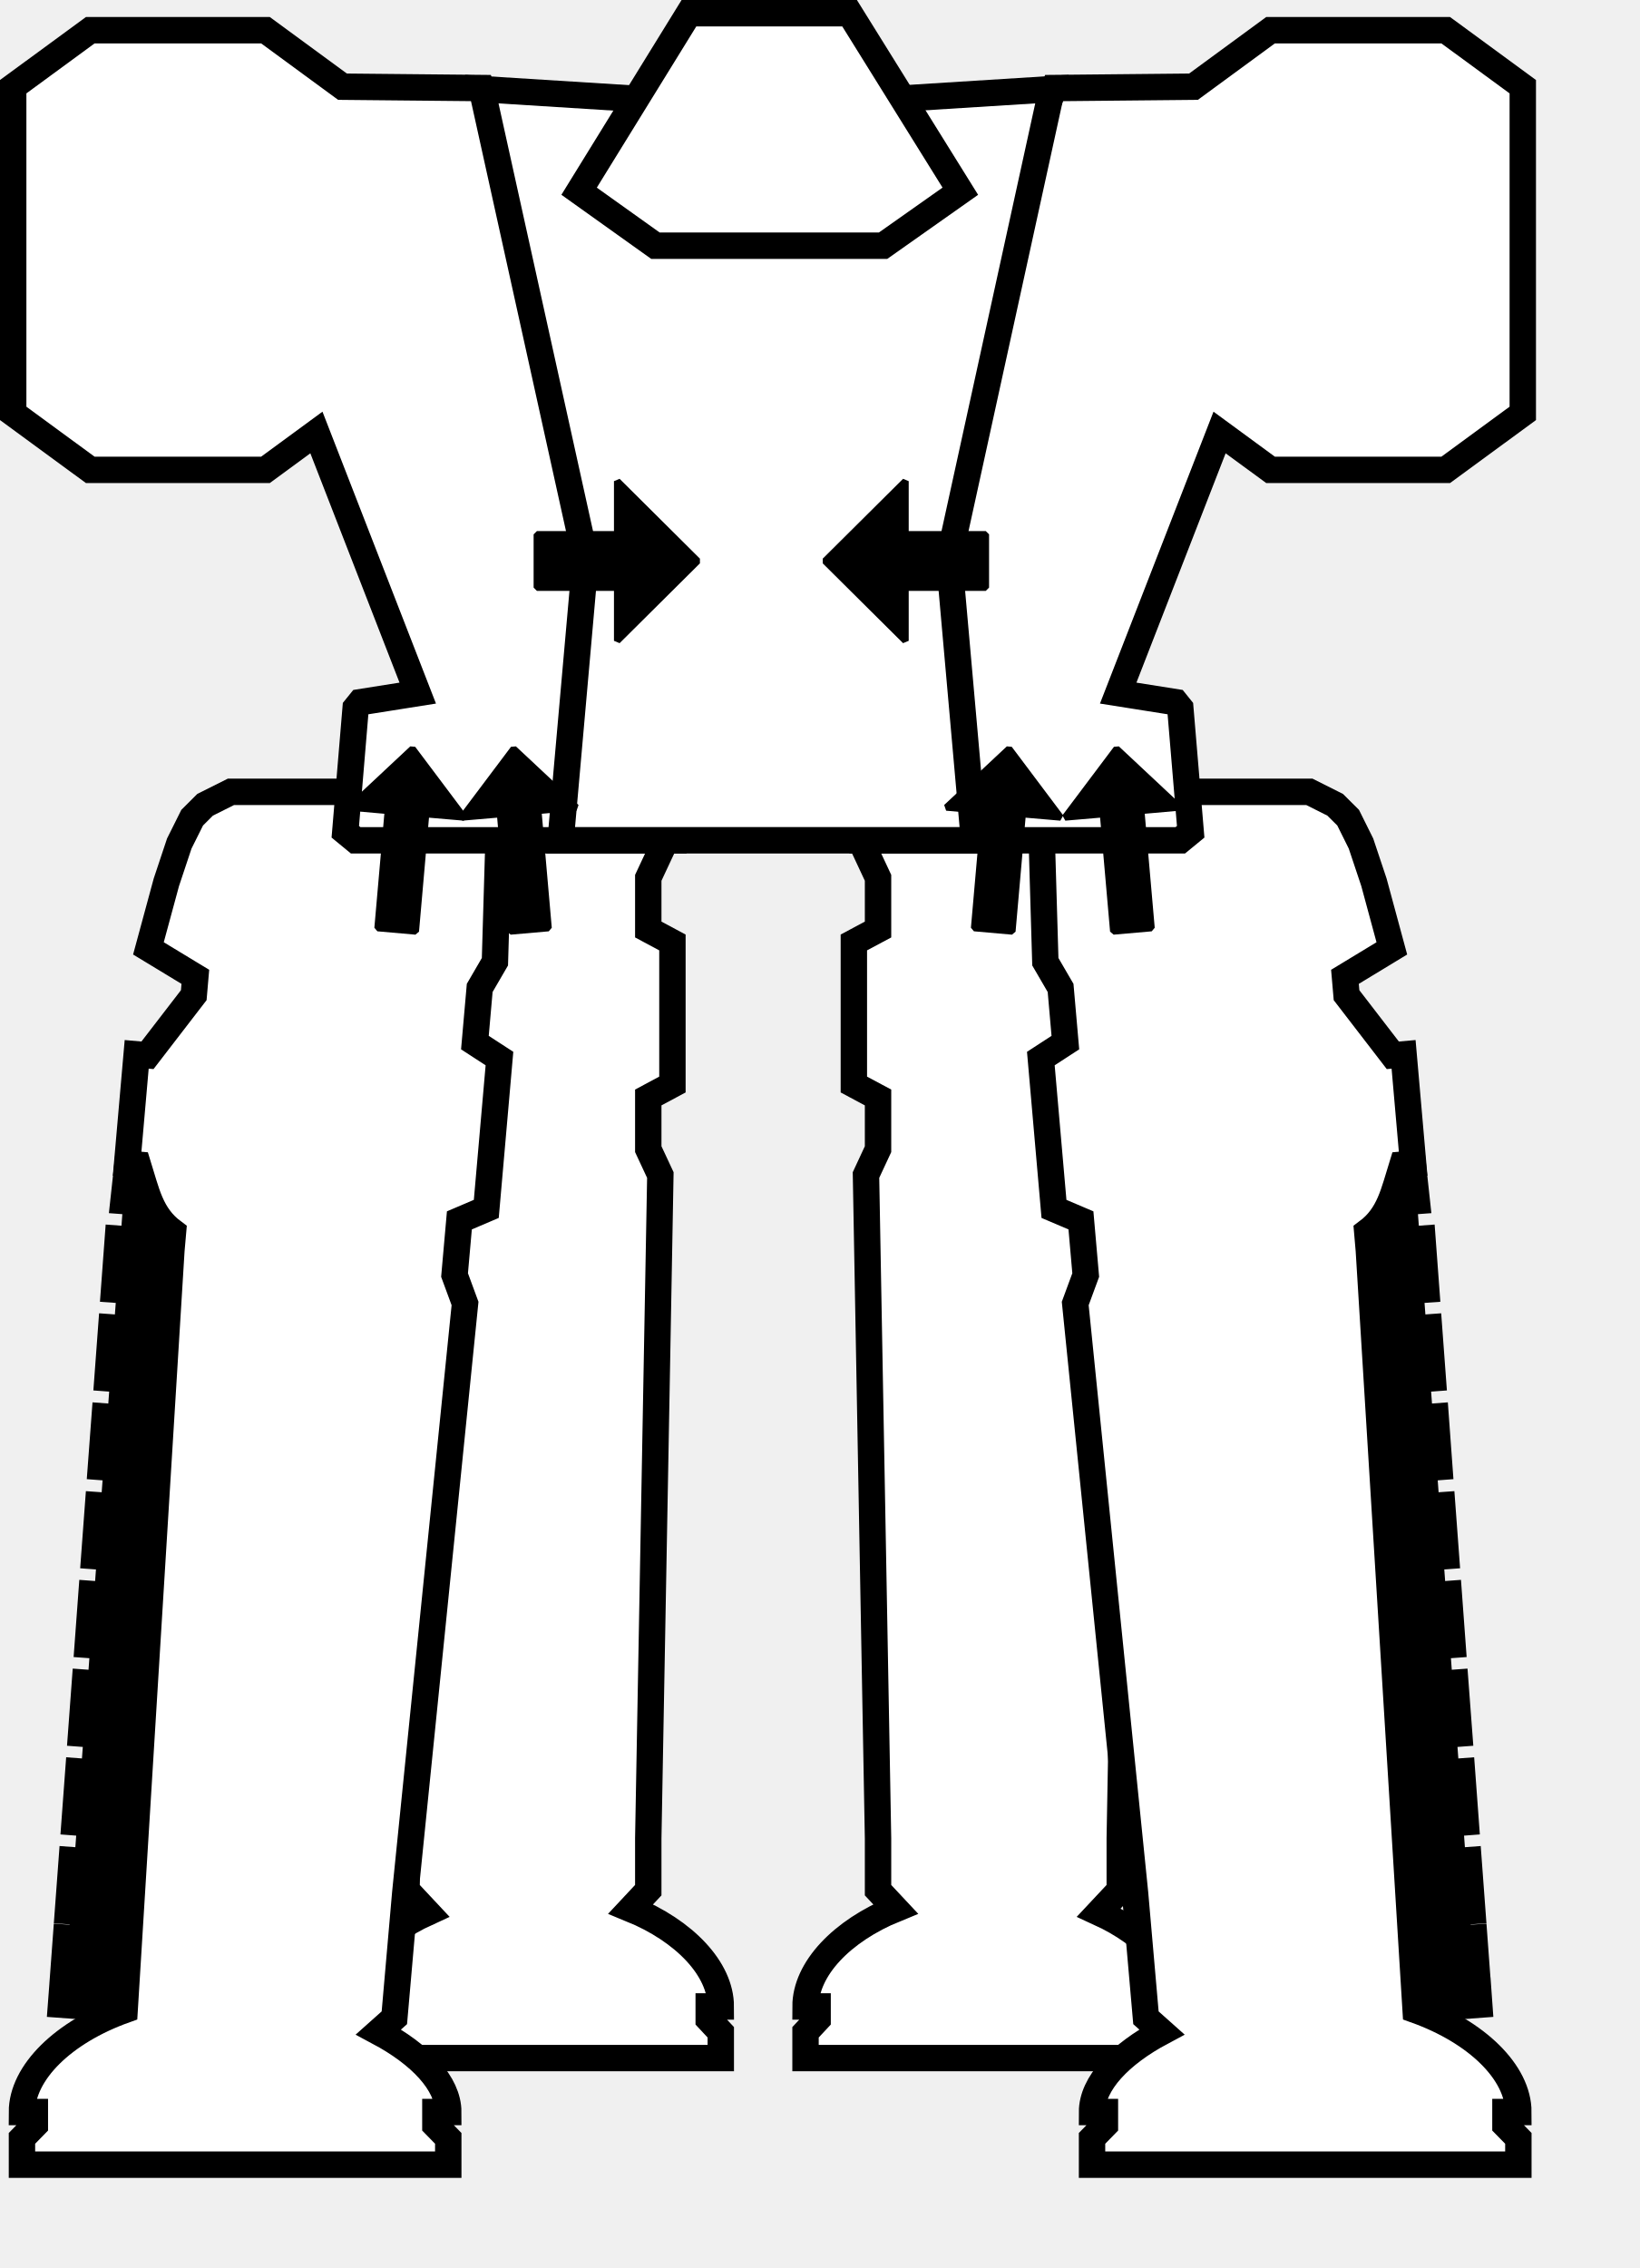
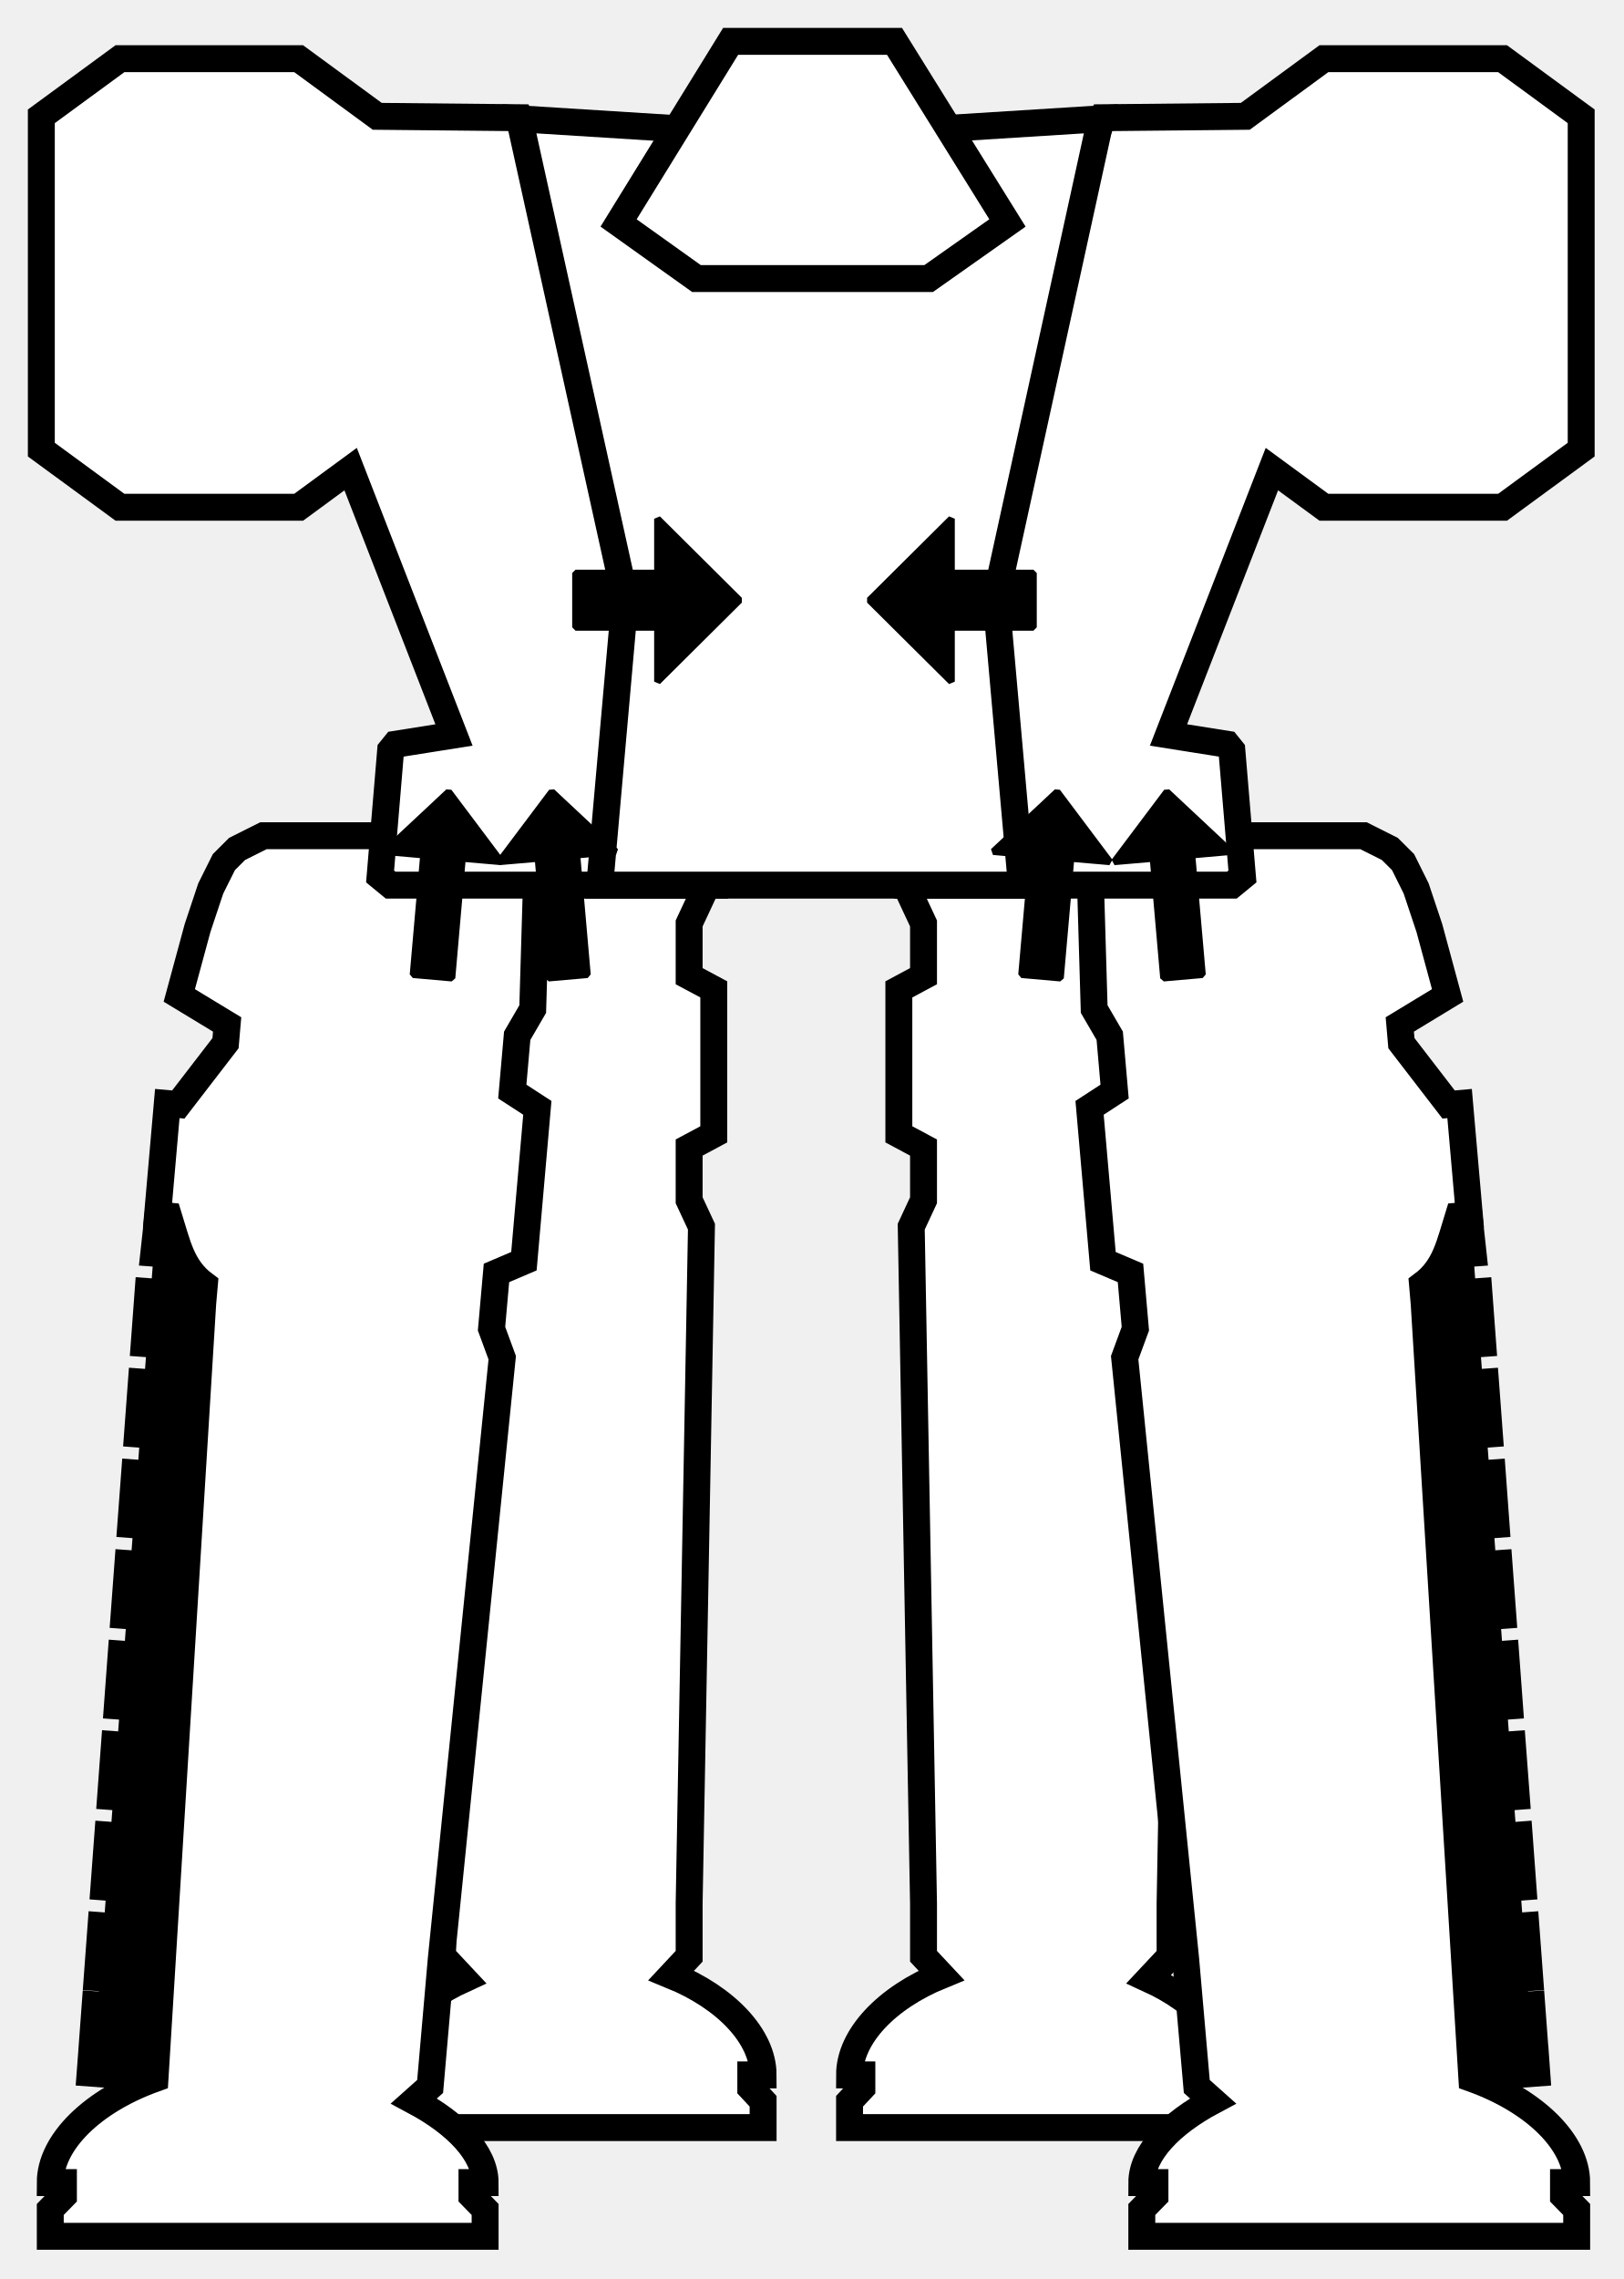
- <svg xmlns="http://www.w3.org/2000/svg" viewBox="0 0 60 83">
+ <svg xmlns="http://www.w3.org/2000/svg" viewBox="-1 -1 58.25 81.75">
  <g id="damage_transfer_quadvee.svg" transform="matrix(1,0,0,-1,-215.3853,141.1064)">
-     <g id="g31050" transform="translate(232.3699,111.1937)">
-       <path style="fill:#000000;fill-opacity:1;fill-rule:nonzero;stroke:none" d="M 0,0 -1.885,2.51 -4.179,0.365 -2.786,0.242 -3.162,-4.049 -1.769,-4.172 -1.393,0.12 Z" id="path31052" />
-     </g>
-     <g id="g31054" transform="translate(232.3699,111.1937)">
-       <path style="fill:none;stroke:#000000;stroke-width:0.242;stroke-linecap:butt;stroke-linejoin:bevel;stroke-miterlimit:4;stroke-dasharray:none;stroke-opacity:1" d="M 0,0 -1.885,2.51 -4.179,0.365 -2.786,0.242 -3.162,-4.049 -1.769,-4.172 -1.393,0.12 Z" id="path31056" />
-     </g>
-     <g id="g31058" transform="translate(236.4773,111.5588)">
-       <path style="fill:#000000;fill-opacity:1;fill-rule:nonzero;stroke:none" d="m 0,0 -2.292,2.145 -1.887,-2.51 1.393,0.12 0.376,-4.292 1.393,0.122 -0.376,4.292 z" id="path31060" />
-     </g>
-     <g id="g31062" transform="translate(236.4773,111.5588)">
-       <path style="fill:none;stroke:#000000;stroke-width:0.242;stroke-linecap:butt;stroke-linejoin:bevel;stroke-miterlimit:4;stroke-dasharray:none;stroke-opacity:1" d="m 0,0 -2.292,2.145 -1.887,-2.51 1.393,0.12 0.376,-4.292 1.393,0.122 -0.376,4.292 z" id="path31064" />
-     </g>
-     <g id="g31066" transform="translate(254.2045,111.1937)">
-       <path style="fill:#000000;fill-opacity:1;fill-rule:nonzero;stroke:none" d="M 0,0 -1.885,2.51 -4.179,0.365 -2.786,0.242 -3.162,-4.049 -1.769,-4.172 -1.392,0.12 Z" id="path31068" />
-     </g>
-     <g id="g31070" transform="translate(254.2045,111.1937)">
-       <path style="fill:none;stroke:#000000;stroke-width:0.242;stroke-linecap:butt;stroke-linejoin:bevel;stroke-miterlimit:4;stroke-dasharray:none;stroke-opacity:1" d="M 0,0 -1.885,2.51 -4.179,0.365 -2.786,0.242 -3.162,-4.049 -1.769,-4.172 -1.392,0.12 Z" id="path31072" />
-     </g>
-     <g id="g31074" transform="translate(248.524,123.498)">
-       <path style="fill:#000000;fill-opacity:1;fill-rule:nonzero;stroke:none" d="M 0,0 -2.941,-2.922 0,-5.843 v 1.948 h 2.941 v 1.948 H 0 Z" id="path31076" />
-     </g>
-     <g id="g31078" transform="translate(248.524,123.498)">
-       <path style="fill:none;stroke:#000000;stroke-width:0.242;stroke-linecap:butt;stroke-linejoin:bevel;stroke-miterlimit:4;stroke-dasharray:none;stroke-opacity:1" d="M 0,0 -2.941,-2.922 0,-5.843 v 1.948 h 2.941 v 1.948 H 0 Z" id="path31080" />
-     </g>
-     <g id="g31082" transform="translate(237.9782,123.498)">
-       <path style="fill:#000000;fill-opacity:1;fill-rule:nonzero;stroke:none" d="M 0,0 2.94,-2.922 0,-5.843 v 1.948 h -2.941 v 1.948 H 0 Z" id="path31084" />
-     </g>
-     <g id="g31086" transform="translate(237.9782,123.498)">
-       <path style="fill:none;stroke:#000000;stroke-width:0.242;stroke-linecap:butt;stroke-linejoin:bevel;stroke-miterlimit:4;stroke-dasharray:none;stroke-opacity:1" d="M 0,0 2.94,-2.922 0,-5.843 v 1.948 h -2.941 v 1.948 H 0 Z" id="path31088" />
-     </g>
-     <g id="g31090" transform="translate(258.5458,111.5588)">
-       <path style="fill:#000000;fill-opacity:1;fill-rule:nonzero;stroke:none" d="m 0,0 -2.292,2.145 -1.887,-2.51 1.393,0.12 0.376,-4.292 1.393,0.122 -0.376,4.292 z" id="path31092" />
-     </g>
-     <g id="g31094" transform="translate(258.5458,111.5588)">
-       <path style="fill:none;stroke:#000000;stroke-width:0.242;stroke-linecap:butt;stroke-linejoin:bevel;stroke-miterlimit:4;stroke-dasharray:none;stroke-opacity:1" d="m 0,0 -2.292,2.145 -1.887,-2.51 1.393,0.12 0.376,-4.292 1.393,0.122 -0.376,4.292 z" id="path31096" />
-     </g>
-     <g id="g30198" transform="translate(220.268,100.4875)">
-       <path style="fill:#000000;fill-opacity:1;fill-rule:nonzero;stroke:none" d="m 0,0 -0.363,-3.333 0.475,-0.035 -0.102,-1.387 -0.579,0.043 -0.138,-1.862 0.579,-0.042 -0.104,-1.385 -0.578,0.042 -0.138,-1.861 0.578,-0.043 -0.103,-1.399 -0.578,0.043 -0.138,-1.848 0.578,-0.044 -0.104,-1.397 -0.578,0.041 -0.138,-1.861 0.578,-0.043 -0.102,-1.387 -0.579,0.043 -0.137,-1.861 0.577,-0.042 -0.103,-1.386 -0.578,0.042 -0.138,-1.861 0.578,-0.043 -0.102,-1.385 -0.578,0.043 -0.138,-1.861 0.577,-0.044 -0.103,-1.386 -0.578,0.043 -0.138,-1.862 0.578,-0.042 -0.072,-0.974 -0.578,0.041 -0.091,-1.231 0.578,-0.044 -0.054,-0.73 -0.578,0.04 -0.037,-0.487 5.796,-0.429 2.233,32.423 z" id="path30200" />
-     </g>
-     <g id="g30202" transform="translate(220.268,100.4875)">
-       <path style="fill:none;stroke:#000000;stroke-width:0.966;stroke-linecap:butt;stroke-linejoin:miter;stroke-miterlimit:4;stroke-dasharray:none;stroke-opacity:1" d="m 0,0 -0.363,-3.333 0.475,-0.035 -0.102,-1.387 -0.579,0.043 -0.138,-1.862 0.579,-0.042 -0.104,-1.385 -0.578,0.042 -0.138,-1.861 0.578,-0.043 -0.103,-1.399 -0.578,0.043 -0.138,-1.848 0.578,-0.044 -0.104,-1.397 -0.578,0.041 -0.138,-1.861 0.578,-0.043 -0.102,-1.387 -0.579,0.043 -0.137,-1.861 0.577,-0.042 -0.103,-1.386 -0.578,0.042 -0.138,-1.861 0.578,-0.043 -0.102,-1.385 -0.578,0.043 -0.138,-1.861 0.577,-0.044 -0.103,-1.386 -0.578,0.043 -0.138,-1.862 0.578,-0.042 -0.072,-0.974 -0.578,0.041 -0.091,-1.231 0.578,-0.044 -0.054,-0.73 -0.578,0.04 -0.037,-0.487 5.796,-0.429 2.233,32.423 z" id="path30204" />
-     </g>
+     <path style="fill:#000000;fill-opacity:1;fill-rule:nonzero;stroke:#000000;stroke-opacity:1;stroke-width:0.242;stroke-linecap:butt;stroke-linejoin:bevel;stroke-miterlimit:4;stroke-dasharray:none" d="M0 0L-1.885 2.51-4.179 .365-2.786 .242-3.162-4.049l1.393-.123L-1.393 .12z" id="path31052" transform="translate(232.3699,111.1937)" />
+     <path style="fill:#000000;fill-opacity:1;fill-rule:nonzero;stroke:#000000;stroke-opacity:1;stroke-width:0.242;stroke-linecap:butt;stroke-linejoin:bevel;stroke-miterlimit:4;stroke-dasharray:none" d="M0 0L-2.292 2.145-4.179-.365l1.393 .12 .376-4.292 1.393 .122-.376 4.292z" id="path31060" transform="translate(236.4773,111.5588)" />
+     <path style="fill:#000000;fill-opacity:1;fill-rule:nonzero;stroke:#000000;stroke-opacity:1;stroke-width:0.242;stroke-linecap:butt;stroke-linejoin:bevel;stroke-miterlimit:4;stroke-dasharray:none" d="M0 0L-1.885 2.51-4.179 .365-2.786 .242-3.162-4.049l1.393-.123L-1.392 .12z" id="path31068" transform="translate(254.2045,111.1937)" />
+     <path style="fill:#000000;fill-opacity:1;fill-rule:nonzero;stroke:#000000;stroke-opacity:1;stroke-width:0.242;stroke-linecap:butt;stroke-linejoin:bevel;stroke-miterlimit:4;stroke-dasharray:none" d="M0 0L-2.941-2.922 0-5.843v1.948H2.941v1.948H0z" id="path31076" transform="translate(248.524,123.498)" />
+     <path style="fill:#000000;fill-opacity:1;fill-rule:nonzero;stroke:#000000;stroke-opacity:1;stroke-width:0.242;stroke-linecap:butt;stroke-linejoin:bevel;stroke-miterlimit:4;stroke-dasharray:none" d="M0 0L2.94-2.922 0-5.843v1.948H-2.941v1.948H0z" id="path31084" transform="translate(237.9782,123.498)" />
+     <path style="fill:#000000;fill-opacity:1;fill-rule:nonzero;stroke:#000000;stroke-opacity:1;stroke-width:0.242;stroke-linecap:butt;stroke-linejoin:bevel;stroke-miterlimit:4;stroke-dasharray:none" d="M0 0L-2.292 2.145-4.179-.365l1.393 .12 .376-4.292 1.393 .122-.376 4.292z" id="path31092" transform="translate(258.5458,111.5588)" />
+     <path style="fill:#000000;fill-opacity:1;fill-rule:nonzero;stroke:#000000;stroke-opacity:1;stroke-width:0.966;stroke-linecap:butt;stroke-linejoin:miter;stroke-miterlimit:4;stroke-dasharray:none" d="M0 0L-.363-3.333l.475-.035L.01-4.755-.569-4.712-.707-6.574l.579-.042-.104-1.385-.578 .042L-.948-9.82-.37-9.863-.473-11.262l-.578 .043-.138-1.848 .578-.044-.104-1.397-.578 .041-.138-1.861 .578-.043-.102-1.387-.579 .043-.137-1.861 .577-.042-.103-1.386-.578 .042-.138-1.861 .578-.043-.102-1.385-.578 .043-.138-1.861 .577-.044-.103-1.386-.578 .043-.138-1.862 .578-.042-.072-.974-.578 .041-.091-1.231 .578-.044-.054-.73-.578 .04-.037-.487 5.796-.429L5.38-.751z" id="path30200" transform="translate(220.268,100.4875)" />
    <g id="g30206">
      <g id="g30208">
-         <g id="g30214" transform="translate(241.3247,67.6784)">
-           <path style="fill:#ffffff;fill-opacity:1;fill-rule:nonzero;stroke:none" d="M 0,0 H 0.442 C 0.441,1.369 -0.88,2.766 -2.853,3.57 l 0.641,0.685 v 1.893 l 0.442,24.278 -0.442,0.947 v 1.892 l 0.884,0.473 v 5.2 l -0.884,0.473 v 1.892 l 0.442,0.945 -0.442,1.728 h -8.847 l -0.442,-2.201 0.441,-0.946 v -1.418 l -0.884,-0.473 v -5.2 l 0.884,-0.473 v -1.892 l -0.441,-0.947 0.442,-24.278 V 4.255 l 0.765,-0.817 C -12.091,2.618 -13.271,1.294 -13.271,0 h 0.443 v -0.472 l -0.443,-0.474 V -1.89 H 0.442 v 0.944 L 0,-0.472 Z" id="path30216" />
-         </g>
-         <g id="g30218" transform="translate(241.3247,67.6784)">
-           <path style="fill:none;stroke:#000000;stroke-width:0.966;stroke-linecap:butt;stroke-linejoin:miter;stroke-miterlimit:4;stroke-dasharray:none;stroke-opacity:1" d="M 0,0 H 0.442 C 0.441,1.369 -0.88,2.766 -2.853,3.57 l 0.641,0.685 v 1.893 l 0.442,24.278 -0.442,0.947 v 1.892 l 0.884,0.473 v 5.2 l -0.884,0.473 v 1.892 l 0.442,0.945 -0.442,1.728 h -8.847 l -0.442,-2.201 0.441,-0.946 v -1.418 l -0.884,-0.473 v -5.2 l 0.884,-0.473 v -1.892 l -0.441,-0.947 0.442,-24.278 V 4.255 l 0.765,-0.817 C -12.091,2.618 -13.271,1.294 -13.271,0 h 0.443 v -0.472 l -0.443,-0.474 V -1.89 H 0.442 v 0.944 L 0,-0.472 Z" id="path30220" />
-         </g>
-         <g id="g30222" transform="translate(216.6611,63.8144)">
-           <path style="fill:#ffffff;fill-opacity:1;fill-rule:nonzero;stroke:none" d="m 0,0 h -0.473 c 0.001,1.447 1.517,2.93 3.759,3.733 l 1.712,27.805 0.059,0.671 C 4.239,32.818 4.09,33.654 3.772,34.67 l -0.395,0.035 0.35,4.002 0.395,-0.035 1.694,2.2 0.058,0.672 -1.717,1.041 0.656,2.418 0.473,1.419 0.472,0.946 0.473,0.472 0.946,0.474 h 2.753 7.093 l -0.184,-6.218 -0.557,-0.958 -0.176,-2.001 0.899,-0.584 -0.482,-5.502 -0.985,-0.42 -0.177,-2 0.384,-1.042 L 13.557,8.017 13.158,3.449 12.577,2.931 C 14.104,2.117 15.131,1.05 15.131,0 h -0.472 v -0.481 l 0.472,-0.483 V -1.927 H -0.472 v 0.963 L 0,-0.481 Z" id="path30224" />
-         </g>
-         <g id="g30226" transform="translate(216.6611,63.8144)">
-           <path style="fill:none;stroke:#000000;stroke-width:0.966;stroke-linecap:butt;stroke-linejoin:miter;stroke-miterlimit:4;stroke-dasharray:none;stroke-opacity:1" d="m 0,0 h -0.473 c 0.001,1.447 1.517,2.93 3.759,3.733 l 1.712,27.805 0.059,0.671 C 4.239,32.818 4.09,33.654 3.772,34.67 l -0.395,0.035 0.35,4.002 0.395,-0.035 1.694,2.2 0.058,0.672 -1.717,1.041 0.656,2.418 0.473,1.419 0.472,0.946 0.473,0.472 0.946,0.474 h 2.753 7.093 l -0.184,-6.218 -0.557,-0.958 -0.176,-2.001 0.899,-0.584 -0.482,-5.502 -0.985,-0.42 -0.177,-2 0.384,-1.042 L 13.557,8.017 13.158,3.449 12.577,2.931 C 14.104,2.117 15.131,1.05 15.131,0 h -0.472 v -0.481 l 0.472,-0.483 V -1.927 H -0.472 v 0.963 L 0,-0.481 Z" id="path30228" />
-         </g>
-         <g id="g30230" transform="translate(266.879,100.4875)">
-           <path style="fill:#000000;fill-opacity:1;fill-rule:nonzero;stroke:none" d="m 0,0 0.362,-3.333 -0.474,-0.035 0.102,-1.387 0.579,0.043 0.138,-1.862 -0.579,-0.042 0.103,-1.385 0.578,0.042 0.138,-1.861 -0.578,-0.043 0.104,-1.399 0.579,0.043 0.135,-1.848 -0.576,-0.044 0.103,-1.397 0.578,0.041 0.138,-1.861 -0.579,-0.043 0.103,-1.387 0.579,0.043 0.137,-1.861 -0.576,-0.042 0.103,-1.386 0.576,0.042 0.14,-1.861 -0.579,-0.043 0.103,-1.385 0.579,0.043 0.137,-1.861 -0.578,-0.044 0.102,-1.386 0.579,0.043 0.138,-1.862 -0.579,-0.042 0.073,-0.974 0.578,0.041 0.091,-1.231 -0.577,-0.044 0.054,-0.73 0.579,0.04 0.035,-0.487 -5.795,-0.429 -2.233,32.423 z" id="path30232" />
-         </g>
-         <g id="g30234" transform="translate(266.879,100.4875)">
-           <path style="fill:none;stroke:#000000;stroke-width:0.966;stroke-linecap:butt;stroke-linejoin:miter;stroke-miterlimit:4;stroke-dasharray:none;stroke-opacity:1" d="m 0,0 0.362,-3.333 -0.474,-0.035 0.102,-1.387 0.579,0.043 0.138,-1.862 -0.579,-0.042 0.103,-1.385 0.578,0.042 0.138,-1.861 -0.578,-0.043 0.104,-1.399 0.579,0.043 0.135,-1.848 -0.576,-0.044 0.103,-1.397 0.578,0.041 0.138,-1.861 -0.579,-0.043 0.103,-1.387 0.579,0.043 0.137,-1.861 -0.576,-0.042 0.103,-1.386 0.576,0.042 0.14,-1.861 -0.579,-0.043 0.103,-1.385 0.579,0.043 0.137,-1.861 -0.578,-0.044 0.102,-1.386 0.579,0.043 0.138,-1.862 -0.579,-0.042 0.073,-0.974 0.578,0.041 0.091,-1.231 -0.577,-0.044 0.054,-0.73 0.579,0.04 0.035,-0.487 -5.795,-0.429 -2.233,32.423 z" id="path30236" />
-         </g>
-         <g id="g30238" transform="translate(245.3104,67.6784)">
-           <path style="fill:#ffffff;fill-opacity:1;fill-rule:nonzero;stroke:none" d="M 0,0 H -0.442 C -0.441,1.369 0.88,2.766 2.853,3.57 L 2.212,4.255 v 1.893 l -0.441,24.278 0.441,0.947 v 1.892 l -0.885,0.473 v 5.2 l 0.885,0.473 v 1.892 l -0.442,0.945 0.442,1.728 h 8.847 l 0.443,-2.201 -0.443,-0.946 v -1.418 l 0.884,-0.473 v -5.2 L 11.059,33.265 V 31.373 L 11.502,30.426 11.059,6.148 V 4.255 L 10.294,3.438 C 12.091,2.618 13.27,1.294 13.27,0 H 12.828 V -0.472 L 13.27,-0.946 V -1.89 H -0.442 v 0.944 L 0,-0.472 Z" id="path30240" />
-         </g>
-         <g id="g30242" transform="translate(245.3104,67.6784)">
-           <path style="fill:none;stroke:#000000;stroke-width:0.966;stroke-linecap:butt;stroke-linejoin:miter;stroke-miterlimit:4;stroke-dasharray:none;stroke-opacity:1" d="M 0,0 H -0.442 C -0.441,1.369 0.88,2.766 2.853,3.57 L 2.212,4.255 v 1.893 l -0.441,24.278 0.441,0.947 v 1.892 l -0.885,0.473 v 5.2 l 0.885,0.473 v 1.892 l -0.442,0.945 0.442,1.728 h 8.847 l 0.443,-2.201 -0.443,-0.946 v -1.418 l 0.884,-0.473 v -5.2 L 11.059,33.265 V 31.373 L 11.502,30.426 11.059,6.148 V 4.255 L 10.294,3.438 C 12.091,2.618 13.27,1.294 13.27,0 H 12.828 V -0.472 L 13.27,-0.946 V -1.89 H -0.442 v 0.944 L 0,-0.472 Z" id="path30244" />
-         </g>
-         <g id="g30246" transform="translate(270.4858,63.8144)">
-           <path style="fill:#ffffff;fill-opacity:1;fill-rule:nonzero;stroke:none" d="m 0,0 h 0.473 c 0,1.447 -1.518,2.93 -3.76,3.733 L -5,31.538 -5.058,32.209 c 0.819,0.609 0.968,1.445 1.286,2.461 l 0.394,0.035 -0.35,4.002 -0.394,-0.035 -1.694,2.2 -0.058,0.672 1.716,1.041 -0.655,2.418 -0.474,1.419 -0.47,0.946 -0.475,0.472 -0.944,0.474 h -2.755 -7.092 l 0.183,-6.218 0.558,-0.958 0.175,-2.001 -0.898,-0.584 0.481,-5.502 0.987,-0.42 0.175,-2 -0.384,-1.042 2.189,-21.572 0.399,-4.568 0.581,-0.518 C -14.104,2.117 -15.131,1.05 -15.131,0 h 0.472 v -0.481 l -0.472,-0.483 V -1.927 H 0.473 v 0.963 L 0,-0.481 Z" id="path30248" />
-         </g>
-         <g id="g30250" transform="translate(270.4858,63.8144)">
-           <path style="fill:none;stroke:#000000;stroke-width:0.966;stroke-linecap:butt;stroke-linejoin:miter;stroke-miterlimit:4;stroke-dasharray:none;stroke-opacity:1" d="m 0,0 h 0.473 c 0,1.447 -1.518,2.93 -3.76,3.733 L -5,31.538 -5.058,32.209 c 0.819,0.609 0.968,1.445 1.286,2.461 l 0.394,0.035 -0.35,4.002 -0.394,-0.035 -1.694,2.2 -0.058,0.672 1.716,1.041 -0.655,2.418 -0.474,1.419 -0.47,0.946 -0.475,0.472 -0.944,0.474 h -2.755 -7.092 l 0.183,-6.218 0.558,-0.958 0.175,-2.001 -0.898,-0.584 0.481,-5.502 0.987,-0.42 0.175,-2 -0.384,-1.042 2.189,-21.572 0.399,-4.568 0.581,-0.518 C -14.104,2.117 -15.131,1.05 -15.131,0 h 0.472 v -0.481 l -0.472,-0.483 V -1.927 H 0.473 v 0.963 L 0,-0.481 Z" id="path30252" />
-         </g>
-         <g id="g30254" transform="translate(234.9033,133.1749)">
-           <path style="fill:#ffffff;fill-opacity:1;fill-rule:nonzero;stroke:none" d="m 0,0 -1.882,4.709 -5.1,0.05 -2.82,2.067 h -6.412 L -19.035,4.759 V -7.197 l 2.821,-2.067 h 6.412 l 1.865,1.368 3.709,-9.537 -2.1,-0.333 -0.173,-0.214 -0.379,-4.528 0.379,-0.312 h 4.951 1.118 5.446 z" id="path30256" />
-         </g>
-         <g id="g30258" transform="translate(234.9033,133.1749)">
-           <path style="fill:none;stroke:#000000;stroke-width:0.966;stroke-linecap:butt;stroke-linejoin:miter;stroke-miterlimit:4;stroke-dasharray:none;stroke-opacity:1" d="m 0,0 -1.882,4.709 -5.1,0.05 -2.82,2.067 h -6.412 L -19.035,4.759 V -7.197 l 2.821,-2.067 h 6.412 l 1.865,1.368 3.709,-9.537 -2.1,-0.333 -0.173,-0.214 -0.379,-4.528 0.379,-0.312 h 4.951 1.118 5.446 z" id="path30260" />
-         </g>
-         <g id="g30262" transform="translate(252.0856,133.1749)">
-           <path style="fill:#ffffff;fill-opacity:1;fill-rule:nonzero;stroke:none" d="m 0,0 1.881,4.709 5.102,0.05 2.82,2.067 h 6.411 L 19.035,4.759 V -7.197 L 16.214,-9.264 H 9.803 L 7.937,-7.896 4.227,-17.433 6.328,-17.766 6.5,-17.98 6.88,-22.508 6.5,-22.82 H 1.55 0.432 -5.014 Z" id="path30264" />
-         </g>
-         <g id="g30266" transform="translate(252.0856,133.1749)">
-           <path style="fill:none;stroke:#000000;stroke-width:0.966;stroke-linecap:butt;stroke-linejoin:miter;stroke-miterlimit:4;stroke-dasharray:none;stroke-opacity:1" d="m 0,0 1.881,4.709 5.102,0.05 2.82,2.067 h 6.411 L 19.035,4.759 V -7.197 L 16.214,-9.264 H 9.803 L 7.937,-7.896 4.227,-17.433 6.328,-17.766 6.5,-17.98 6.88,-22.508 6.5,-22.82 H 1.55 0.432 -5.014 Z" id="path30268" />
-         </g>
-         <g id="g30270" transform="translate(251.0347,110.355)">
-           <path style="fill:#ffffff;fill-opacity:1;fill-rule:nonzero;stroke:none" d="m 0,0 h -15.13 l 0.913,10.311 -3.796,17.179 5.856,-0.368 h 9.151 L 2.85,27.49 -0.915,10.311 Z" id="path30272" />
-         </g>
-         <g id="g30274" transform="translate(251.0347,110.355)">
-           <path style="fill:none;stroke:#000000;stroke-width:0.966;stroke-linecap:butt;stroke-linejoin:miter;stroke-miterlimit:4;stroke-dasharray:none;stroke-opacity:1" d="m 0,0 h -15.13 l 0.913,10.311 -3.796,17.179 5.856,-0.368 h 9.151 L 2.85,27.49 -0.915,10.311 Z" id="path30276" />
-         </g>
-         <g id="g30278" transform="translate(236.5811,134.1089)">
-           <path style="fill:#ffffff;fill-opacity:1;fill-rule:nonzero;stroke:none" d="m 0,0 2.794,-1.994 h 8.332 L 13.953,0 9.9,6.514 H 4.02 Z" id="path30280" />
-         </g>
-         <g id="g30282" transform="translate(236.5811,134.1089)">
-           <path style="fill:none;stroke:#000000;stroke-width:0.966;stroke-linecap:butt;stroke-linejoin:miter;stroke-miterlimit:4;stroke-dasharray:none;stroke-opacity:1" d="m 0,0 2.794,-1.994 h 8.332 L 13.953,0 9.9,6.514 H 4.02 Z" id="path30284" />
-         </g>
+         <path style="fill:#ffffff;fill-opacity:1;fill-rule:nonzero;stroke:#000000;stroke-opacity:1;stroke-width:0.966;stroke-linecap:butt;stroke-linejoin:miter;stroke-miterlimit:4;stroke-dasharray:none" d="M0 0H.442C.441 1.369-.88 2.766-2.853 3.57l.641 .685V6.148l.442 24.278-.442 .947v1.892l.884 .473v5.2l-.884 .473v1.892l.442 .945-.442 1.728h-8.847l-.442-2.201 .441-.946V39.411l-.884-.473v-5.2l.884-.473V31.373l-.441-.947 .442-24.278V4.255l.765-.817c-1.797-.82-2.977-2.144-2.977-3.438h.443V-.472l-.443-.474V-1.89H.442v.944L0-.472z" id="path30216" transform="translate(241.3247,67.6784)" />
+         <path style="fill:#ffffff;fill-opacity:1;fill-rule:nonzero;stroke:#000000;stroke-opacity:1;stroke-width:0.966;stroke-linecap:butt;stroke-linejoin:miter;stroke-miterlimit:4;stroke-dasharray:none" d="M0 0H-.473c.001 1.447 1.517 2.93 3.759 3.733L4.998 31.538l.059 .671c-.818 .609-.967 1.445-1.285 2.461l-.395 .035 .35 4.002 .395-.035 1.694 2.2 .058 .672-1.717 1.041 .656 2.418 .473 1.419 .472 .946 .473 .472 .946 .474h9.846l-.184-6.218-.557-.958-.176-2.001 .899-.584-.482-5.502-.985-.42-.177-2 .384-1.042L13.557 8.017l-.399-4.568-.581-.518C14.104 2.117 15.131 1.05 15.131 0h-.472V-.481l.472-.483v-.963H-.472v.963L0-.481z" id="path30224" transform="translate(216.6611,63.8144)" />
+         <path style="fill:#000000;fill-opacity:1;fill-rule:nonzero;stroke:#000000;stroke-opacity:1;stroke-width:0.966;stroke-linecap:butt;stroke-linejoin:miter;stroke-miterlimit:4;stroke-dasharray:none" d="M0 0L.362-3.333-.112-3.368-.01-4.755l.579 .043L.707-6.574 .128-6.616 .231-8.001l.578 .042L.947-9.82 .369-9.863l.104-1.399 .579 .043 .135-1.848-.576-.044 .103-1.397 .578 .041 .138-1.861-.579-.043 .103-1.387 .579 .043 .137-1.861-.576-.042 .103-1.386 .576 .042 .14-1.861-.579-.043 .103-1.385 .579 .043 .137-1.861-.578-.044 .102-1.386 .579 .043 .138-1.862-.579-.042 .073-.974 .578 .041 .091-1.231-.577-.044 .054-.73 .579 .04 .035-.487-5.795-.429L-5.38-.751z" id="path30232" transform="translate(266.879,100.4875)" />
+         <path style="fill:#ffffff;fill-opacity:1;fill-rule:nonzero;stroke:#000000;stroke-opacity:1;stroke-width:0.966;stroke-linecap:butt;stroke-linejoin:miter;stroke-miterlimit:4;stroke-dasharray:none" d="M0 0H-.442C-.441 1.369 .88 2.766 2.853 3.57l-.641 .685V6.148L1.771 30.426l.441 .947v1.892l-.885 .473v5.2l.885 .473v1.892l-.442 .945 .442 1.728h8.847l.443-2.201-.443-.946V39.411l.884-.473v-5.2l-.884-.473V31.373l.443-.947-.443-24.278V4.255l-.765-.817C12.091 2.618 13.27 1.294 13.27 0h-.442V-.472l.442-.474V-1.89H-.442v.944L0-.472z" id="path30240" transform="translate(245.3104,67.6784)" />
+         <path style="fill:#ffffff;fill-opacity:1;fill-rule:nonzero;stroke:#000000;stroke-opacity:1;stroke-width:0.966;stroke-linecap:butt;stroke-linejoin:miter;stroke-miterlimit:4;stroke-dasharray:none" d="M0 0H.473c0 1.447-1.518 2.93-3.76 3.733L-5 31.538l-.058 .671c.819 .609 .968 1.445 1.286 2.461l.394 .035-.35 4.002-.394-.035-1.694 2.2-.058 .672 1.716 1.041-.655 2.418-.474 1.419-.47 .946-.475 .472-.944 .474h-9.847l.183-6.218 .558-.958 .175-2.001-.898-.584 .481-5.502 .987-.42 .175-2-.384-1.042 2.189-21.572 .399-4.568 .581-.518C-14.104 2.117-15.131 1.05-15.131 0h.472V-.481l-.472-.483v-.963H.473v.963L0-.481z" id="path30248" transform="translate(270.4858,63.8144)" />
+         <path style="fill:#ffffff;fill-opacity:1;fill-rule:nonzero;stroke:#000000;stroke-opacity:1;stroke-width:0.966;stroke-linecap:butt;stroke-linejoin:miter;stroke-miterlimit:4;stroke-dasharray:none" d="M0 0L-1.882 4.709l-5.1 .05-2.82 2.067h-6.412l-2.821-2.067V-7.197l2.821-2.067h6.412l1.865 1.368 3.709-9.537-2.1-.333-.173-.214-.379-4.528 .379-.312H5.014z" id="path30256" transform="translate(234.9033,133.1749)" />
+         <path style="fill:#ffffff;fill-opacity:1;fill-rule:nonzero;stroke:#000000;stroke-opacity:1;stroke-width:0.966;stroke-linecap:butt;stroke-linejoin:miter;stroke-miterlimit:4;stroke-dasharray:none" d="M0 0L1.881 4.709l5.102 .05 2.82 2.067h6.411l2.821-2.067V-7.197L16.214-9.264H9.803L7.937-7.896l-3.71-9.537 2.101-.333L6.5-17.98l.38-4.528-.38-.312H-5.014z" id="path30264" transform="translate(252.0856,133.1749)" />
+         <path style="fill:#ffffff;fill-opacity:1;fill-rule:nonzero;stroke:#000000;stroke-opacity:1;stroke-width:0.966;stroke-linecap:butt;stroke-linejoin:miter;stroke-miterlimit:4;stroke-dasharray:none" d="M0 0H-15.13l.913 10.311-3.796 17.179 5.856-.368h9.151L2.85 27.49-.915 10.311z" id="path30272" transform="translate(251.0347,110.355)" />
+         <path style="fill:#ffffff;fill-opacity:1;fill-rule:nonzero;stroke:#000000;stroke-opacity:1;stroke-width:0.966;stroke-linecap:butt;stroke-linejoin:miter;stroke-miterlimit:4;stroke-dasharray:none" d="M0 0L2.794-1.994h8.332L13.953 0 9.9 6.514H4.02z" id="path30280" transform="translate(236.5811,134.1089)" />
      </g>
    </g>
-     <g id="g75429" transform="translate(232.3699,111.1937)">
-       <path style="fill:#000000;fill-opacity:1;fill-rule:nonzero;stroke:none" d="M 0,0 -1.885,2.51 -4.179,0.365 -2.786,0.242 -3.162,-4.049 -1.769,-4.172 -1.393,0.12 Z" id="path75431" />
-     </g>
-     <g id="g75433" transform="translate(232.3699,111.1937)">
-       <path style="fill:none;stroke:#000000;stroke-width:0.242;stroke-linecap:butt;stroke-linejoin:bevel;stroke-miterlimit:4;stroke-dasharray:none;stroke-opacity:1" d="M 0,0 -1.885,2.51 -4.179,0.365 -2.786,0.242 -3.162,-4.049 -1.769,-4.172 -1.393,0.12 Z" id="path75435" />
-     </g>
-     <g id="g75437" transform="translate(236.4773,111.5588)">
-       <path style="fill:#000000;fill-opacity:1;fill-rule:nonzero;stroke:none" d="m 0,0 -2.292,2.145 -1.887,-2.51 1.393,0.12 0.376,-4.292 1.393,0.122 -0.376,4.292 z" id="path75439" />
-     </g>
-     <g id="g75441" transform="translate(236.4773,111.5588)">
-       <path style="fill:none;stroke:#000000;stroke-width:0.242;stroke-linecap:butt;stroke-linejoin:bevel;stroke-miterlimit:4;stroke-dasharray:none;stroke-opacity:1" d="m 0,0 -2.292,2.145 -1.887,-2.51 1.393,0.12 0.376,-4.292 1.393,0.122 -0.376,4.292 z" id="path75443" />
-     </g>
-     <g id="g75445" transform="translate(254.2045,111.1937)">
-       <path style="fill:#000000;fill-opacity:1;fill-rule:nonzero;stroke:none" d="M 0,0 -1.885,2.51 -4.179,0.365 -2.786,0.242 -3.162,-4.049 -1.769,-4.172 -1.392,0.12 Z" id="path75447" />
-     </g>
-     <g id="g75449" transform="translate(254.2045,111.1937)">
-       <path style="fill:none;stroke:#000000;stroke-width:0.242;stroke-linecap:butt;stroke-linejoin:bevel;stroke-miterlimit:4;stroke-dasharray:none;stroke-opacity:1" d="M 0,0 -1.885,2.51 -4.179,0.365 -2.786,0.242 -3.162,-4.049 -1.769,-4.172 -1.392,0.12 Z" id="path75451" />
-     </g>
-     <g id="g75453" transform="translate(248.524,123.498)">
-       <path style="fill:#000000;fill-opacity:1;fill-rule:nonzero;stroke:none" d="M 0,0 -2.941,-2.922 0,-5.843 v 1.948 h 2.941 v 1.948 H 0 Z" id="path75455" />
-     </g>
-     <g id="g75457" transform="translate(248.524,123.498)">
-       <path style="fill:none;stroke:#000000;stroke-width:0.242;stroke-linecap:butt;stroke-linejoin:bevel;stroke-miterlimit:4;stroke-dasharray:none;stroke-opacity:1" d="M 0,0 -2.941,-2.922 0,-5.843 v 1.948 h 2.941 v 1.948 H 0 Z" id="path75459" />
-     </g>
-     <g id="g75461" transform="translate(237.9782,123.498)">
-       <path style="fill:#000000;fill-opacity:1;fill-rule:nonzero;stroke:none" d="M 0,0 2.94,-2.922 0,-5.843 v 1.948 h -2.941 v 1.948 H 0 Z" id="path75463" />
-     </g>
-     <g id="g75465" transform="translate(237.9782,123.498)">
-       <path style="fill:none;stroke:#000000;stroke-width:0.242;stroke-linecap:butt;stroke-linejoin:bevel;stroke-miterlimit:4;stroke-dasharray:none;stroke-opacity:1" d="M 0,0 2.94,-2.922 0,-5.843 v 1.948 h -2.941 v 1.948 H 0 Z" id="path75467" />
-     </g>
-     <g id="g75469" transform="translate(258.5458,111.5588)">
-       <path style="fill:#000000;fill-opacity:1;fill-rule:nonzero;stroke:none" d="m 0,0 -2.292,2.145 -1.887,-2.51 1.393,0.12 0.376,-4.292 1.393,0.122 -0.376,4.292 z" id="path75471" />
-     </g>
-     <g id="g75473" transform="translate(258.5458,111.5588)">
-       <path style="fill:none;stroke:#000000;stroke-width:0.242;stroke-linecap:butt;stroke-linejoin:bevel;stroke-miterlimit:4;stroke-dasharray:none;stroke-opacity:1" d="m 0,0 -2.292,2.145 -1.887,-2.51 1.393,0.12 0.376,-4.292 1.393,0.122 -0.376,4.292 z" id="path75475" />
-     </g>
+     <path style="fill:#000000;fill-opacity:1;fill-rule:nonzero;stroke:#000000;stroke-opacity:1;stroke-width:0.242;stroke-linecap:butt;stroke-linejoin:bevel;stroke-miterlimit:4;stroke-dasharray:none" d="M0 0L-1.885 2.51-4.179 .365-2.786 .242-3.162-4.049l1.393-.123L-1.393 .12z" id="path75431" transform="translate(232.3699,111.1937)" />
+     <path style="fill:#000000;fill-opacity:1;fill-rule:nonzero;stroke:#000000;stroke-opacity:1;stroke-width:0.242;stroke-linecap:butt;stroke-linejoin:bevel;stroke-miterlimit:4;stroke-dasharray:none" d="M0 0L-2.292 2.145-4.179-.365l1.393 .12 .376-4.292 1.393 .122-.376 4.292z" id="path75439" transform="translate(236.4773,111.5588)" />
+     <path style="fill:#000000;fill-opacity:1;fill-rule:nonzero;stroke:#000000;stroke-opacity:1;stroke-width:0.242;stroke-linecap:butt;stroke-linejoin:bevel;stroke-miterlimit:4;stroke-dasharray:none" d="M0 0L-1.885 2.51-4.179 .365-2.786 .242-3.162-4.049l1.393-.123L-1.392 .12z" id="path75447" transform="translate(254.2045,111.1937)" />
+     <path style="fill:#000000;fill-opacity:1;fill-rule:nonzero;stroke:#000000;stroke-opacity:1;stroke-width:0.242;stroke-linecap:butt;stroke-linejoin:bevel;stroke-miterlimit:4;stroke-dasharray:none" d="M0 0L-2.941-2.922 0-5.843v1.948H2.941v1.948H0z" id="path75455" transform="translate(248.524,123.498)" />
+     <path style="fill:#000000;fill-opacity:1;fill-rule:nonzero;stroke:#000000;stroke-opacity:1;stroke-width:0.242;stroke-linecap:butt;stroke-linejoin:bevel;stroke-miterlimit:4;stroke-dasharray:none" d="M0 0L2.94-2.922 0-5.843v1.948H-2.941v1.948H0z" id="path75463" transform="translate(237.9782,123.498)" />
+     <path style="fill:#000000;fill-opacity:1;fill-rule:nonzero;stroke:#000000;stroke-opacity:1;stroke-width:0.242;stroke-linecap:butt;stroke-linejoin:bevel;stroke-miterlimit:4;stroke-dasharray:none" d="M0 0L-2.292 2.145-4.179-.365l1.393 .12 .376-4.292 1.393 .122-.376 4.292z" id="path75471" transform="translate(258.5458,111.5588)" />
  </g>
</svg>
